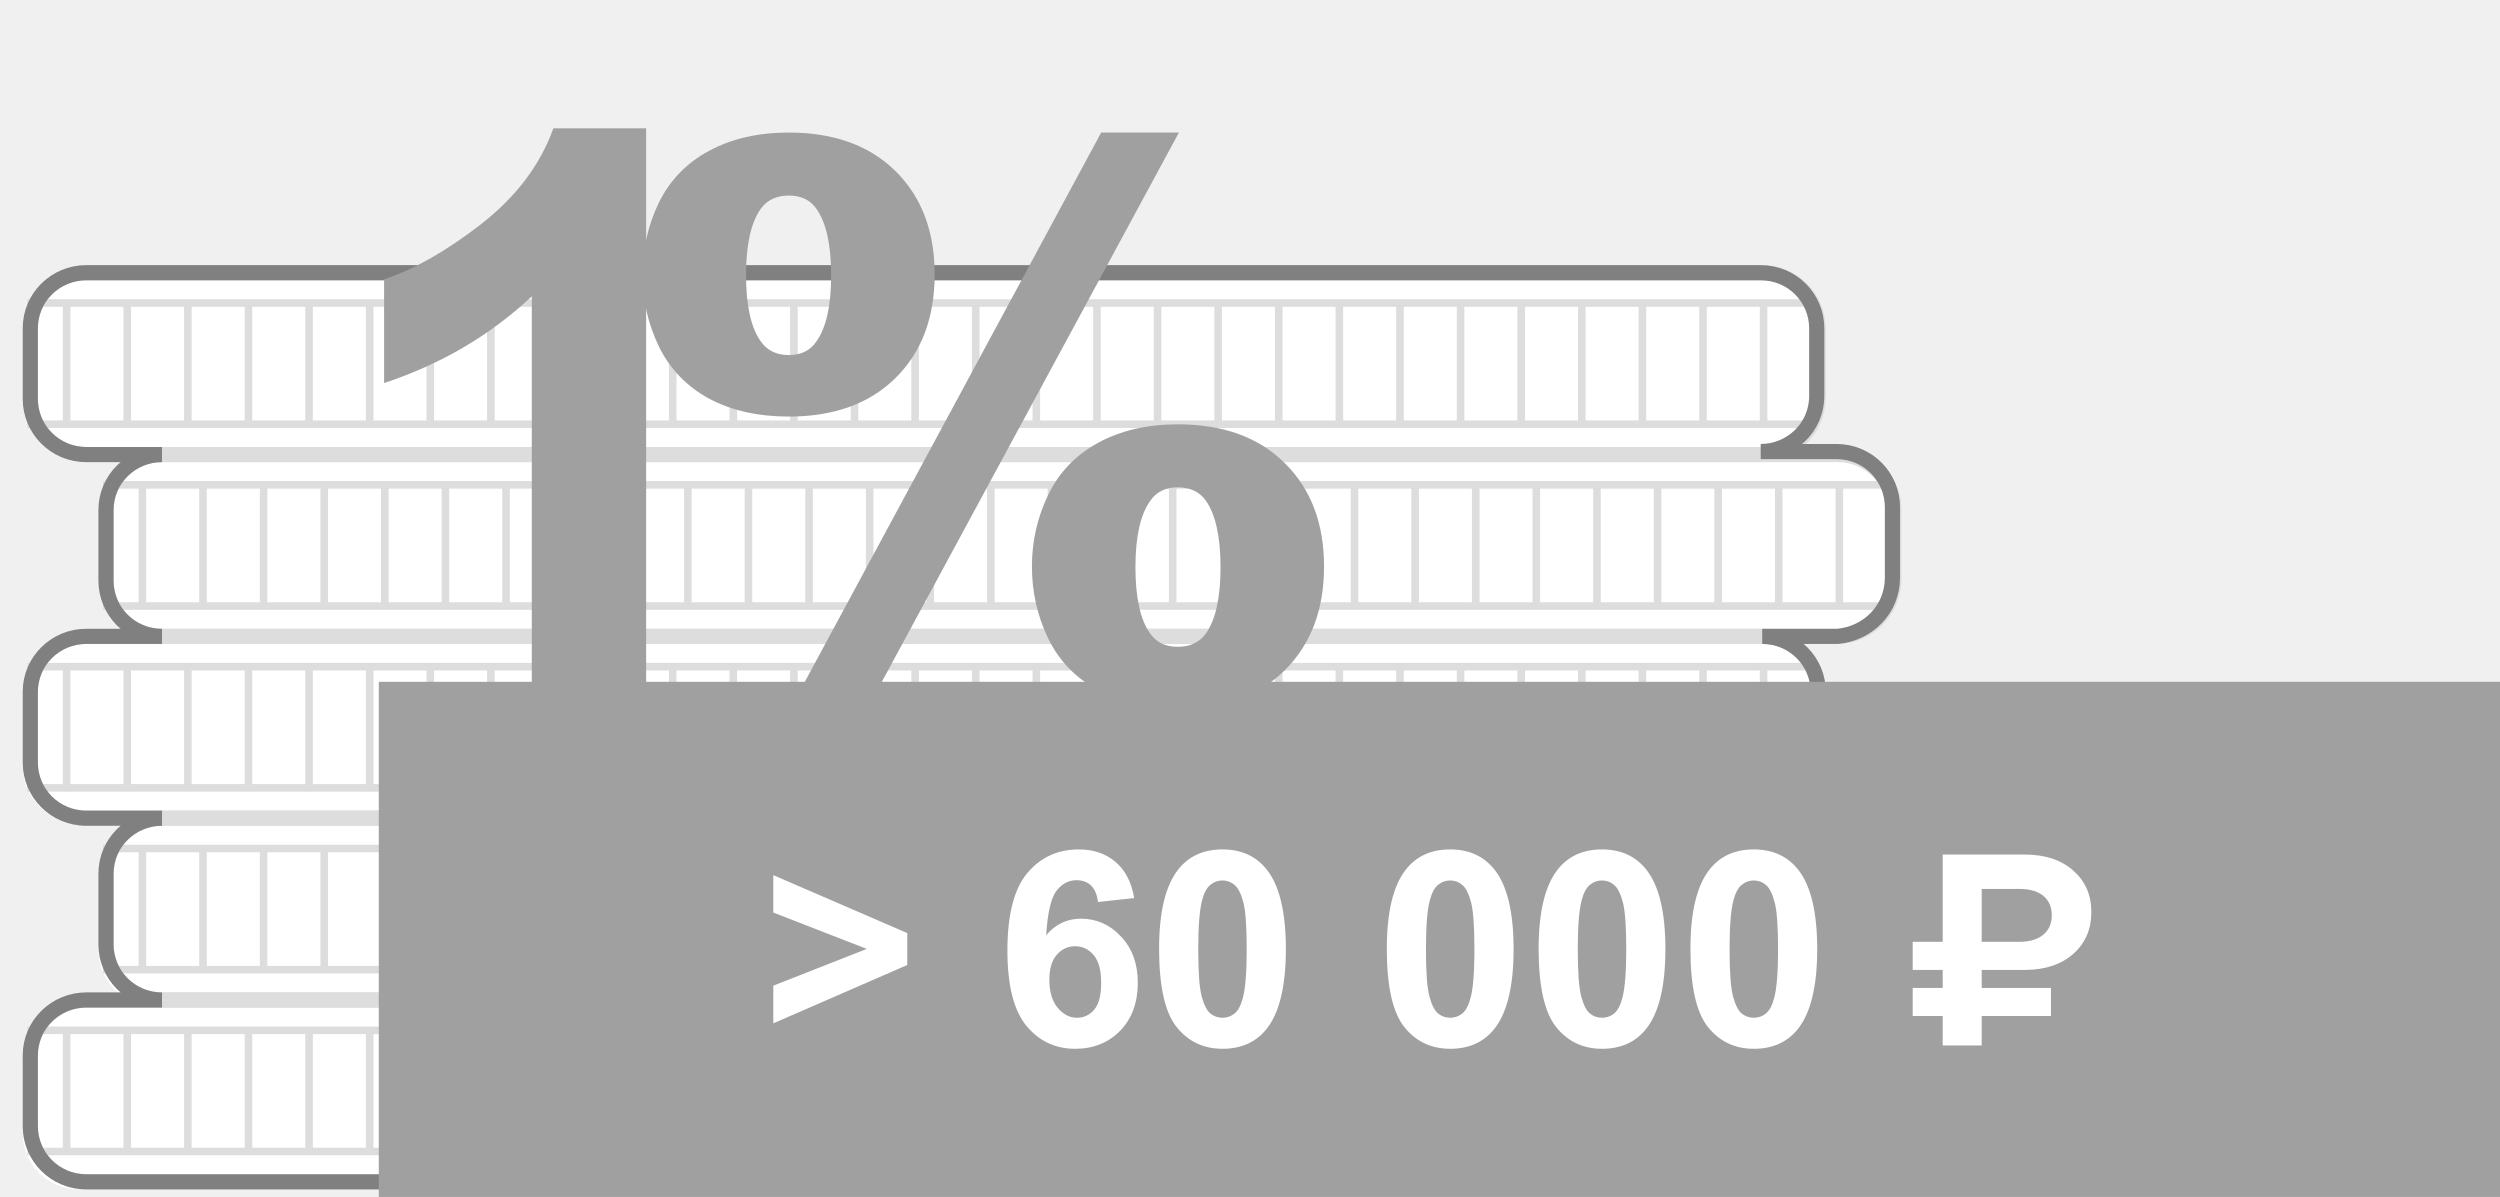
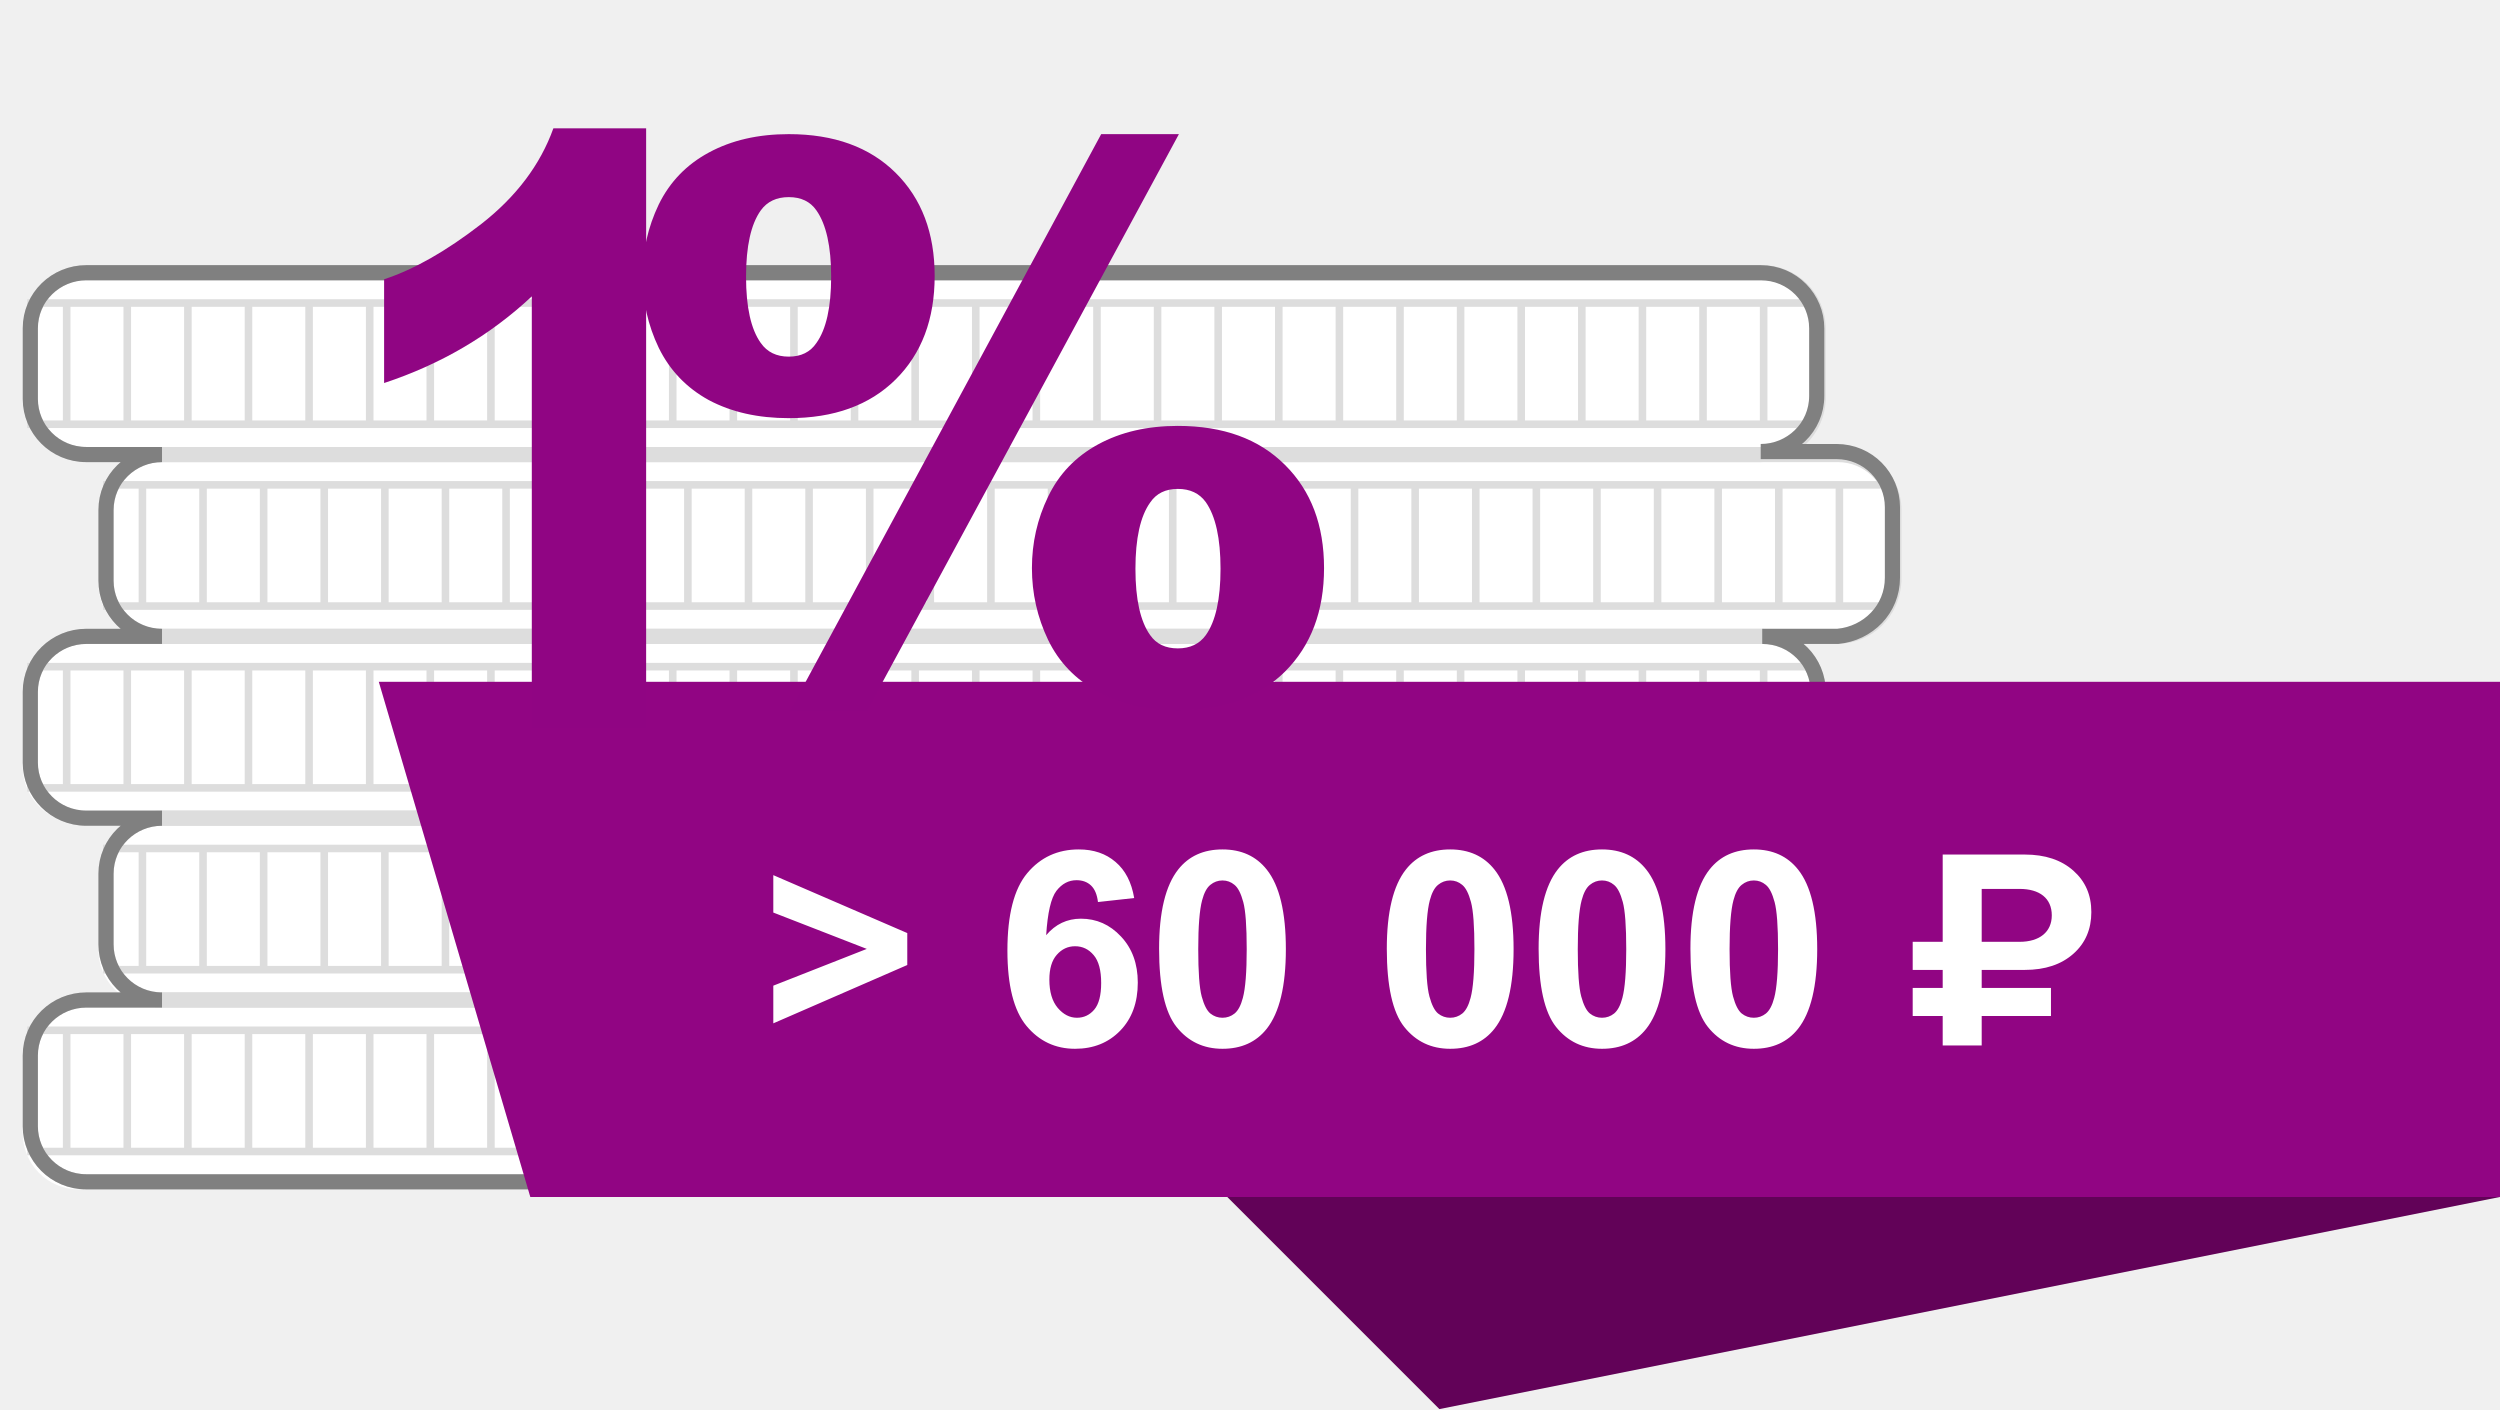
- <svg xmlns="http://www.w3.org/2000/svg" width="165" height="79" viewBox="0 0 165 79" fill="none">
+ <svg xmlns="http://www.w3.org/2000/svg" width="165" height="93" viewBox="0 0 165 93" fill="none">
  <path d="M124.5 38.3V33.6C124.5 31.6 122.9 29.9 120.8 29.9H115.8C117.8 29.9 119.5 28.3 119.5 26.2V21.7C119.5 19.7 117.9 18 115.8 18H5.2C3.2 18 1.5 19.6 1.5 21.7V26.4C1.5 28.4 3.1 30.1 5.2 30.1H10.2C8.2 30.1 6.5 31.7 6.5 33.8V38.5C6.5 40.5 8.1 42.2 10.2 42.2H5.2C3.2 42.2 1.5 43.8 1.5 45.9V50.6C1.5 52.6 3.1 54.3 5.2 54.3H10.2C8.2 54.3 6.5 55.9 6.5 58V62.7C6.5 64.7 8.1 66.4 10.2 66.4H5.2C3.2 66.4 1.5 68 1.5 70.1V74.8C1.5 76.8 3.1 78.5 5.2 78.5H115.9C117.9 78.5 119.6 76.9 119.6 74.8V70.1C119.6 68.1 118 66.4 115.9 66.4H120.9C122.9 66.4 124.6 64.8 124.6 62.7V58C124.6 56 123 54.3 120.9 54.3H115.9C117.9 54.3 119.6 52.7 119.6 50.6V45.9C119.6 43.9 118 42.2 115.9 42.2H120.9C122.9 42 124.5 40.4 124.5 38.3Z" fill="white" />
  <path d="M121.203 42H10.697C8.699 42 7 40.413 7 38.331V33.669C7 31.686 8.599 30 10.697 30H121.303C123.301 30 125 31.587 125 33.669V38.331C124.9 40.413 123.301 42 121.203 42Z" stroke="#DDDDDD" stroke-miterlimit="10" />
  <path d="M116.203 30H5.697C3.699 30 2 28.4 2 26.3V21.7C2 19.7 3.599 18 5.697 18H116.303C118.301 18 120 19.6 120 21.7V26.4C119.9 28.4 118.301 30 116.203 30Z" stroke="#DDDDDD" stroke-miterlimit="10" />
  <path d="M116.203 78H5.697C3.699 78 2 76.413 2 74.331V69.669C2 67.686 3.599 66 5.697 66H116.303C118.301 66 120 67.587 120 69.669V74.331C119.9 76.413 118.301 78 116.203 78Z" stroke="#DDDDDD" stroke-miterlimit="10" />
  <path d="M121.203 66H10.697C8.699 66 7 64.413 7 62.331V57.669C7 55.686 8.599 54 10.697 54H121.303C123.301 54 125 55.587 125 57.669V62.331C124.9 64.413 123.301 66 121.203 66Z" stroke="#DDDDDD" stroke-miterlimit="10" />
  <path d="M116.203 54H5.697C3.699 54 2 52.413 2 50.331V45.669C2 43.686 3.599 42 5.697 42H116.303C118.301 42 120 43.587 120 45.669V50.331C119.9 52.413 118.301 54 116.203 54Z" stroke="#DDDDDD" stroke-miterlimit="10" />
-   <path d="M1.801 20H119.201" stroke="#DDDDDD" stroke-width="0.5" stroke-miterlimit="10" />
-   <path d="M1.801 28H119.201" stroke="#DDDDDD" stroke-width="0.5" stroke-miterlimit="10" />
-   <path d="M4.398 20V28" stroke="#DDDDDD" stroke-width="0.5" stroke-miterlimit="10" />
-   <path d="M8.398 20V28" stroke="#DDDDDD" stroke-width="0.5" stroke-miterlimit="10" />
-   <path d="M12.398 20V28" stroke="#DDDDDD" stroke-width="0.5" stroke-miterlimit="10" />
-   <path d="M16.398 20V28" stroke="#DDDDDD" stroke-width="0.5" stroke-miterlimit="10" />
-   <path d="M20.398 20V28" stroke="#DDDDDD" stroke-width="0.5" stroke-miterlimit="10" />
-   <path d="M24.398 20V28" stroke="#DDDDDD" stroke-width="0.5" stroke-miterlimit="10" />
-   <path d="M28.398 20V28" stroke="#DDDDDD" stroke-width="0.5" stroke-miterlimit="10" />
-   <path d="M32.398 20V28" stroke="#DDDDDD" stroke-width="0.5" stroke-miterlimit="10" />
-   <path d="M36.398 20V28" stroke="#DDDDDD" stroke-width="0.5" stroke-miterlimit="10" />
-   <path d="M40.398 20V28" stroke="#DDDDDD" stroke-width="0.5" stroke-miterlimit="10" />
-   <path d="M44.398 20V28" stroke="#DDDDDD" stroke-width="0.5" stroke-miterlimit="10" />
-   <path d="M48.398 20V28" stroke="#DDDDDD" stroke-width="0.5" stroke-miterlimit="10" />
-   <path d="M52.398 20V28" stroke="#DDDDDD" stroke-width="0.5" stroke-miterlimit="10" />
-   <path d="M56.398 20V28" stroke="#DDDDDD" stroke-width="0.5" stroke-miterlimit="10" />
-   <path d="M60.398 20V28" stroke="#DDDDDD" stroke-width="0.5" stroke-miterlimit="10" />
-   <path d="M64.398 20V28" stroke="#DDDDDD" stroke-width="0.5" stroke-miterlimit="10" />
-   <path d="M68.398 20V28" stroke="#DDDDDD" stroke-width="0.5" stroke-miterlimit="10" />
-   <path d="M72.398 20V28" stroke="#DDDDDD" stroke-width="0.5" stroke-miterlimit="10" />
-   <path d="M76.398 20V28" stroke="#DDDDDD" stroke-width="0.5" stroke-miterlimit="10" />
-   <path d="M80.398 20V28" stroke="#DDDDDD" stroke-width="0.5" stroke-miterlimit="10" />
-   <path d="M84.398 20V28" stroke="#DDDDDD" stroke-width="0.5" stroke-miterlimit="10" />
-   <path d="M88.398 20V28" stroke="#DDDDDD" stroke-width="0.5" stroke-miterlimit="10" />
-   <path d="M92.398 20V28" stroke="#DDDDDD" stroke-width="0.5" stroke-miterlimit="10" />
-   <path d="M96.398 20V28" stroke="#DDDDDD" stroke-width="0.5" stroke-miterlimit="10" />
-   <path d="M100.398 20V28" stroke="#DDDDDD" stroke-width="0.5" stroke-miterlimit="10" />
-   <path d="M104.398 20V28" stroke="#DDDDDD" stroke-width="0.5" stroke-miterlimit="10" />
-   <path d="M108.398 20V28" stroke="#DDDDDD" stroke-width="0.5" stroke-miterlimit="10" />
-   <path d="M112.398 20V28" stroke="#DDDDDD" stroke-width="0.5" stroke-miterlimit="10" />
-   <path d="M116.398 20V28" stroke="#DDDDDD" stroke-width="0.5" stroke-miterlimit="10" />
-   <path d="M6.801 32H124.201" stroke="#DDDDDD" stroke-width="0.5" stroke-miterlimit="10" />
-   <path d="M6.801 40H124.201" stroke="#DDDDDD" stroke-width="0.5" stroke-miterlimit="10" />
-   <path d="M9.398 32V40" stroke="#DDDDDD" stroke-width="0.5" stroke-miterlimit="10" />
-   <path d="M13.398 32V40" stroke="#DDDDDD" stroke-width="0.5" stroke-miterlimit="10" />
-   <path d="M17.398 32V40" stroke="#DDDDDD" stroke-width="0.5" stroke-miterlimit="10" />
-   <path d="M21.398 32V40" stroke="#DDDDDD" stroke-width="0.5" stroke-miterlimit="10" />
-   <path d="M25.398 32V40" stroke="#DDDDDD" stroke-width="0.5" stroke-miterlimit="10" />
-   <path d="M29.398 32V40" stroke="#DDDDDD" stroke-width="0.5" stroke-miterlimit="10" />
-   <path d="M33.398 32V40" stroke="#DDDDDD" stroke-width="0.5" stroke-miterlimit="10" />
-   <path d="M37.398 32V40" stroke="#DDDDDD" stroke-width="0.5" stroke-miterlimit="10" />
-   <path d="M41.398 32V40" stroke="#DDDDDD" stroke-width="0.5" stroke-miterlimit="10" />
-   <path d="M45.398 32V40" stroke="#DDDDDD" stroke-width="0.5" stroke-miterlimit="10" />
-   <path d="M49.398 32V40" stroke="#DDDDDD" stroke-width="0.5" stroke-miterlimit="10" />
-   <path d="M53.398 32V40" stroke="#DDDDDD" stroke-width="0.5" stroke-miterlimit="10" />
-   <path d="M57.398 32V40" stroke="#DDDDDD" stroke-width="0.5" stroke-miterlimit="10" />
-   <path d="M61.398 32V40" stroke="#DDDDDD" stroke-width="0.5" stroke-miterlimit="10" />
-   <path d="M65.398 32V40" stroke="#DDDDDD" stroke-width="0.5" stroke-miterlimit="10" />
-   <path d="M69.398 32V40" stroke="#DDDDDD" stroke-width="0.5" stroke-miterlimit="10" />
-   <path d="M73.398 32V40" stroke="#DDDDDD" stroke-width="0.5" stroke-miterlimit="10" />
-   <path d="M77.398 32V40" stroke="#DDDDDD" stroke-width="0.5" stroke-miterlimit="10" />
-   <path d="M81.398 32V40" stroke="#DDDDDD" stroke-width="0.5" stroke-miterlimit="10" />
-   <path d="M85.398 32V40" stroke="#DDDDDD" stroke-width="0.5" stroke-miterlimit="10" />
-   <path d="M89.398 32V40" stroke="#DDDDDD" stroke-width="0.5" stroke-miterlimit="10" />
-   <path d="M93.398 32V40" stroke="#DDDDDD" stroke-width="0.5" stroke-miterlimit="10" />
-   <path d="M97.398 32V40" stroke="#DDDDDD" stroke-width="0.5" stroke-miterlimit="10" />
-   <path d="M101.398 32V40" stroke="#DDDDDD" stroke-width="0.5" stroke-miterlimit="10" />
-   <path d="M105.398 32V40" stroke="#DDDDDD" stroke-width="0.5" stroke-miterlimit="10" />
-   <path d="M109.398 32V40" stroke="#DDDDDD" stroke-width="0.5" stroke-miterlimit="10" />
-   <path d="M113.398 32V40" stroke="#DDDDDD" stroke-width="0.5" stroke-miterlimit="10" />
-   <path d="M117.398 32V40" stroke="#DDDDDD" stroke-width="0.5" stroke-miterlimit="10" />
-   <path d="M121.398 32V40" stroke="#DDDDDD" stroke-width="0.5" stroke-miterlimit="10" />
-   <path d="M1.801 44H119.201" stroke="#DDDDDD" stroke-width="0.5" stroke-miterlimit="10" />
-   <path d="M1.801 52H119.201" stroke="#DDDDDD" stroke-width="0.5" stroke-miterlimit="10" />
-   <path d="M1.801 68H119.201" stroke="#DDDDDD" stroke-width="0.5" stroke-miterlimit="10" />
-   <path d="M1.801 76H119.201" stroke="#DDDDDD" stroke-width="0.5" stroke-miterlimit="10" />
-   <path d="M4.398 68V76" stroke="#DDDDDD" stroke-width="0.5" stroke-miterlimit="10" />
-   <path d="M8.398 68V76" stroke="#DDDDDD" stroke-width="0.5" stroke-miterlimit="10" />
-   <path d="M12.398 68V76" stroke="#DDDDDD" stroke-width="0.5" stroke-miterlimit="10" />
-   <path d="M16.398 68V76" stroke="#DDDDDD" stroke-width="0.5" stroke-miterlimit="10" />
-   <path d="M20.398 68V76" stroke="#DDDDDD" stroke-width="0.5" stroke-miterlimit="10" />
-   <path d="M24.398 68V76" stroke="#DDDDDD" stroke-width="0.5" stroke-miterlimit="10" />
-   <path d="M28.398 68V76" stroke="#DDDDDD" stroke-width="0.5" stroke-miterlimit="10" />
-   <path d="M32.398 68V76" stroke="#DDDDDD" stroke-width="0.5" stroke-miterlimit="10" />
-   <path d="M36.398 68V76" stroke="#DDDDDD" stroke-width="0.5" stroke-miterlimit="10" />
-   <path d="M40.398 68V76" stroke="#DDDDDD" stroke-width="0.5" stroke-miterlimit="10" />
-   <path d="M44.398 68V76" stroke="#DDDDDD" stroke-width="0.5" stroke-miterlimit="10" />
-   <path d="M48.398 68V76" stroke="#DDDDDD" stroke-width="0.5" stroke-miterlimit="10" />
-   <path d="M52.398 68V76" stroke="#DDDDDD" stroke-width="0.5" stroke-miterlimit="10" />
-   <path d="M56.398 68V76" stroke="#DDDDDD" stroke-width="0.5" stroke-miterlimit="10" />
-   <path d="M60.398 68V76" stroke="#DDDDDD" stroke-width="0.5" stroke-miterlimit="10" />
-   <path d="M64.398 68V76" stroke="#DDDDDD" stroke-width="0.5" stroke-miterlimit="10" />
-   <path d="M68.398 68V76" stroke="#DDDDDD" stroke-width="0.5" stroke-miterlimit="10" />
-   <path d="M72.398 68V76" stroke="#DDDDDD" stroke-width="0.5" stroke-miterlimit="10" />
-   <path d="M76.398 68V76" stroke="#DDDDDD" stroke-width="0.5" stroke-miterlimit="10" />
-   <path d="M80.398 68V76" stroke="#DDDDDD" stroke-width="0.5" stroke-miterlimit="10" />
-   <path d="M84.398 68V76" stroke="#DDDDDD" stroke-width="0.5" stroke-miterlimit="10" />
-   <path d="M88.398 68V76" stroke="#DDDDDD" stroke-width="0.5" stroke-miterlimit="10" />
-   <path d="M92.398 68V76" stroke="#DDDDDD" stroke-width="0.5" stroke-miterlimit="10" />
-   <path d="M96.398 68V76" stroke="#DDDDDD" stroke-width="0.5" stroke-miterlimit="10" />
-   <path d="M100.398 68V76" stroke="#DDDDDD" stroke-width="0.5" stroke-miterlimit="10" />
-   <path d="M104.398 68V76" stroke="#DDDDDD" stroke-width="0.5" stroke-miterlimit="10" />
-   <path d="M108.398 68V76" stroke="#DDDDDD" stroke-width="0.5" stroke-miterlimit="10" />
-   <path d="M112.398 68V76" stroke="#DDDDDD" stroke-width="0.5" stroke-miterlimit="10" />
-   <path d="M116.398 68V76" stroke="#DDDDDD" stroke-width="0.5" stroke-miterlimit="10" />
-   <path d="M6.801 56H124.201" stroke="#DDDDDD" stroke-width="0.5" stroke-miterlimit="10" />
-   <path d="M6.801 64H124.201" stroke="#DDDDDD" stroke-width="0.5" stroke-miterlimit="10" />
-   <path d="M9.398 56V64" stroke="#DDDDDD" stroke-width="0.5" stroke-miterlimit="10" />
-   <path d="M13.398 56V64" stroke="#DDDDDD" stroke-width="0.5" stroke-miterlimit="10" />
-   <path d="M17.398 56V64" stroke="#DDDDDD" stroke-width="0.5" stroke-miterlimit="10" />
-   <path d="M21.398 56V64" stroke="#DDDDDD" stroke-width="0.5" stroke-miterlimit="10" />
-   <path d="M25.398 56V64" stroke="#DDDDDD" stroke-width="0.5" stroke-miterlimit="10" />
-   <path d="M29.398 56V64" stroke="#DDDDDD" stroke-width="0.5" stroke-miterlimit="10" />
-   <path d="M33.398 56V64" stroke="#DDDDDD" stroke-width="0.5" stroke-miterlimit="10" />
-   <path d="M37.398 56V64" stroke="#DDDDDD" stroke-width="0.5" stroke-miterlimit="10" />
-   <path d="M41.398 56V64" stroke="#DDDDDD" stroke-width="0.5" stroke-miterlimit="10" />
-   <path d="M45.398 56V64" stroke="#DDDDDD" stroke-width="0.5" stroke-miterlimit="10" />
-   <path d="M49.398 56V64" stroke="#DDDDDD" stroke-width="0.5" stroke-miterlimit="10" />
-   <path d="M53.398 56V64" stroke="#DDDDDD" stroke-width="0.5" stroke-miterlimit="10" />
-   <path d="M57.398 56V64" stroke="#DDDDDD" stroke-width="0.5" stroke-miterlimit="10" />
-   <path d="M61.398 56V64" stroke="#DDDDDD" stroke-width="0.5" stroke-miterlimit="10" />
-   <path d="M65.398 56V64" stroke="#DDDDDD" stroke-width="0.5" stroke-miterlimit="10" />
-   <path d="M69.398 56V64" stroke="#DDDDDD" stroke-width="0.5" stroke-miterlimit="10" />
-   <path d="M73.398 56V64" stroke="#DDDDDD" stroke-width="0.5" stroke-miterlimit="10" />
-   <path d="M77.398 56V64" stroke="#DDDDDD" stroke-width="0.5" stroke-miterlimit="10" />
-   <path d="M81.398 56V64" stroke="#DDDDDD" stroke-width="0.5" stroke-miterlimit="10" />
-   <path d="M85.398 56V64" stroke="#DDDDDD" stroke-width="0.5" stroke-miterlimit="10" />
-   <path d="M89.398 56V64" stroke="#DDDDDD" stroke-width="0.5" stroke-miterlimit="10" />
-   <path d="M93.398 56V64" stroke="#DDDDDD" stroke-width="0.5" stroke-miterlimit="10" />
-   <path d="M97.398 56V64" stroke="#DDDDDD" stroke-width="0.5" stroke-miterlimit="10" />
-   <path d="M101.398 56V64" stroke="#DDDDDD" stroke-width="0.5" stroke-miterlimit="10" />
-   <path d="M105.398 56V64" stroke="#DDDDDD" stroke-width="0.5" stroke-miterlimit="10" />
-   <path d="M109.398 56V64" stroke="#DDDDDD" stroke-width="0.5" stroke-miterlimit="10" />
-   <path d="M113.398 56V64" stroke="#DDDDDD" stroke-width="0.5" stroke-miterlimit="10" />
-   <path d="M117.398 56V64" stroke="#DDDDDD" stroke-width="0.5" stroke-miterlimit="10" />
-   <path d="M121.398 56V64" stroke="#DDDDDD" stroke-width="0.5" stroke-miterlimit="10" />
+   <path d="M1.8 20H119.2" stroke="#DDDDDD" stroke-width="0.5" stroke-miterlimit="10" />
+   <path d="M1.8 28H119.2" stroke="#DDDDDD" stroke-width="0.5" stroke-miterlimit="10" />
+   <path d="M4.4 20V28" stroke="#DDDDDD" stroke-width="0.5" stroke-miterlimit="10" />
+   <path d="M8.4 20V28" stroke="#DDDDDD" stroke-width="0.5" stroke-miterlimit="10" />
+   <path d="M12.4 20V28" stroke="#DDDDDD" stroke-width="0.5" stroke-miterlimit="10" />
+   <path d="M16.4 20V28" stroke="#DDDDDD" stroke-width="0.5" stroke-miterlimit="10" />
+   <path d="M20.4 20V28" stroke="#DDDDDD" stroke-width="0.5" stroke-miterlimit="10" />
+   <path d="M24.4 20V28" stroke="#DDDDDD" stroke-width="0.5" stroke-miterlimit="10" />
+   <path d="M28.4 20V28" stroke="#DDDDDD" stroke-width="0.5" stroke-miterlimit="10" />
+   <path d="M32.4 20V28" stroke="#DDDDDD" stroke-width="0.5" stroke-miterlimit="10" />
+   <path d="M36.4 20V28" stroke="#DDDDDD" stroke-width="0.5" stroke-miterlimit="10" />
+   <path d="M40.4 20V28" stroke="#DDDDDD" stroke-width="0.5" stroke-miterlimit="10" />
+   <path d="M44.4 20V28" stroke="#DDDDDD" stroke-width="0.5" stroke-miterlimit="10" />
+   <path d="M48.4 20V28" stroke="#DDDDDD" stroke-width="0.5" stroke-miterlimit="10" />
+   <path d="M52.4 20V28" stroke="#DDDDDD" stroke-width="0.5" stroke-miterlimit="10" />
+   <path d="M56.4 20V28" stroke="#DDDDDD" stroke-width="0.5" stroke-miterlimit="10" />
+   <path d="M60.4 20V28" stroke="#DDDDDD" stroke-width="0.5" stroke-miterlimit="10" />
+   <path d="M64.4 20V28" stroke="#DDDDDD" stroke-width="0.5" stroke-miterlimit="10" />
+   <path d="M68.4 20V28" stroke="#DDDDDD" stroke-width="0.5" stroke-miterlimit="10" />
+   <path d="M72.4 20V28" stroke="#DDDDDD" stroke-width="0.5" stroke-miterlimit="10" />
+   <path d="M76.4 20V28" stroke="#DDDDDD" stroke-width="0.5" stroke-miterlimit="10" />
+   <path d="M80.4 20V28" stroke="#DDDDDD" stroke-width="0.5" stroke-miterlimit="10" />
+   <path d="M84.4 20V28" stroke="#DDDDDD" stroke-width="0.5" stroke-miterlimit="10" />
+   <path d="M88.4 20V28" stroke="#DDDDDD" stroke-width="0.5" stroke-miterlimit="10" />
+   <path d="M92.4 20V28" stroke="#DDDDDD" stroke-width="0.5" stroke-miterlimit="10" />
+   <path d="M96.4 20V28" stroke="#DDDDDD" stroke-width="0.5" stroke-miterlimit="10" />
+   <path d="M100.4 20V28" stroke="#DDDDDD" stroke-width="0.5" stroke-miterlimit="10" />
+   <path d="M104.4 20V28" stroke="#DDDDDD" stroke-width="0.5" stroke-miterlimit="10" />
+   <path d="M108.4 20V28" stroke="#DDDDDD" stroke-width="0.5" stroke-miterlimit="10" />
+   <path d="M112.4 20V28" stroke="#DDDDDD" stroke-width="0.5" stroke-miterlimit="10" />
+   <path d="M116.4 20V28" stroke="#DDDDDD" stroke-width="0.5" stroke-miterlimit="10" />
+   <path d="M6.8 32H124.2" stroke="#DDDDDD" stroke-width="0.5" stroke-miterlimit="10" />
+   <path d="M6.8 40H124.2" stroke="#DDDDDD" stroke-width="0.5" stroke-miterlimit="10" />
+   <path d="M9.4 32V40" stroke="#DDDDDD" stroke-width="0.5" stroke-miterlimit="10" />
+   <path d="M13.4 32V40" stroke="#DDDDDD" stroke-width="0.5" stroke-miterlimit="10" />
+   <path d="M17.4 32V40" stroke="#DDDDDD" stroke-width="0.5" stroke-miterlimit="10" />
+   <path d="M21.4 32V40" stroke="#DDDDDD" stroke-width="0.5" stroke-miterlimit="10" />
+   <path d="M25.4 32V40" stroke="#DDDDDD" stroke-width="0.5" stroke-miterlimit="10" />
+   <path d="M29.4 32V40" stroke="#DDDDDD" stroke-width="0.5" stroke-miterlimit="10" />
+   <path d="M33.4 32V40" stroke="#DDDDDD" stroke-width="0.5" stroke-miterlimit="10" />
+   <path d="M37.4 32V40" stroke="#DDDDDD" stroke-width="0.5" stroke-miterlimit="10" />
+   <path d="M41.4 32V40" stroke="#DDDDDD" stroke-width="0.5" stroke-miterlimit="10" />
+   <path d="M45.4 32V40" stroke="#DDDDDD" stroke-width="0.5" stroke-miterlimit="10" />
+   <path d="M49.4 32V40" stroke="#DDDDDD" stroke-width="0.5" stroke-miterlimit="10" />
+   <path d="M53.4 32V40" stroke="#DDDDDD" stroke-width="0.5" stroke-miterlimit="10" />
+   <path d="M57.4 32V40" stroke="#DDDDDD" stroke-width="0.5" stroke-miterlimit="10" />
+   <path d="M61.4 32V40" stroke="#DDDDDD" stroke-width="0.5" stroke-miterlimit="10" />
+   <path d="M65.4 32V40" stroke="#DDDDDD" stroke-width="0.5" stroke-miterlimit="10" />
+   <path d="M69.4 32V40" stroke="#DDDDDD" stroke-width="0.5" stroke-miterlimit="10" />
+   <path d="M73.4 32V40" stroke="#DDDDDD" stroke-width="0.5" stroke-miterlimit="10" />
+   <path d="M77.4 32V40" stroke="#DDDDDD" stroke-width="0.5" stroke-miterlimit="10" />
+   <path d="M81.4 32V40" stroke="#DDDDDD" stroke-width="0.5" stroke-miterlimit="10" />
+   <path d="M85.4 32V40" stroke="#DDDDDD" stroke-width="0.5" stroke-miterlimit="10" />
+   <path d="M89.4 32V40" stroke="#DDDDDD" stroke-width="0.5" stroke-miterlimit="10" />
+   <path d="M93.4 32V40" stroke="#DDDDDD" stroke-width="0.5" stroke-miterlimit="10" />
+   <path d="M97.4 32V40" stroke="#DDDDDD" stroke-width="0.5" stroke-miterlimit="10" />
+   <path d="M101.4 32V40" stroke="#DDDDDD" stroke-width="0.5" stroke-miterlimit="10" />
+   <path d="M105.4 32V40" stroke="#DDDDDD" stroke-width="0.5" stroke-miterlimit="10" />
+   <path d="M109.4 32V40" stroke="#DDDDDD" stroke-width="0.5" stroke-miterlimit="10" />
+   <path d="M113.4 32V40" stroke="#DDDDDD" stroke-width="0.5" stroke-miterlimit="10" />
+   <path d="M117.4 32V40" stroke="#DDDDDD" stroke-width="0.5" stroke-miterlimit="10" />
+   <path d="M121.4 32V40" stroke="#DDDDDD" stroke-width="0.5" stroke-miterlimit="10" />
+   <path d="M1.8 44H119.2" stroke="#DDDDDD" stroke-width="0.5" stroke-miterlimit="10" />
+   <path d="M1.8 52H119.2" stroke="#DDDDDD" stroke-width="0.5" stroke-miterlimit="10" />
+   <path d="M1.8 68H119.2" stroke="#DDDDDD" stroke-width="0.5" stroke-miterlimit="10" />
+   <path d="M1.8 76H119.2" stroke="#DDDDDD" stroke-width="0.5" stroke-miterlimit="10" />
+   <path d="M4.4 68V76" stroke="#DDDDDD" stroke-width="0.5" stroke-miterlimit="10" />
+   <path d="M8.4 68V76" stroke="#DDDDDD" stroke-width="0.5" stroke-miterlimit="10" />
+   <path d="M12.4 68V76" stroke="#DDDDDD" stroke-width="0.5" stroke-miterlimit="10" />
+   <path d="M16.4 68V76" stroke="#DDDDDD" stroke-width="0.5" stroke-miterlimit="10" />
+   <path d="M20.4 68V76" stroke="#DDDDDD" stroke-width="0.5" stroke-miterlimit="10" />
+   <path d="M24.4 68V76" stroke="#DDDDDD" stroke-width="0.5" stroke-miterlimit="10" />
+   <path d="M28.4 68V76" stroke="#DDDDDD" stroke-width="0.5" stroke-miterlimit="10" />
+   <path d="M32.4 68V76" stroke="#DDDDDD" stroke-width="0.5" stroke-miterlimit="10" />
+   <path d="M36.4 68V76" stroke="#DDDDDD" stroke-width="0.5" stroke-miterlimit="10" />
+   <path d="M40.4 68V76" stroke="#DDDDDD" stroke-width="0.5" stroke-miterlimit="10" />
+   <path d="M44.4 68V76" stroke="#DDDDDD" stroke-width="0.5" stroke-miterlimit="10" />
+   <path d="M48.4 68V76" stroke="#DDDDDD" stroke-width="0.5" stroke-miterlimit="10" />
+   <path d="M52.4 68V76" stroke="#DDDDDD" stroke-width="0.5" stroke-miterlimit="10" />
+   <path d="M56.4 68V76" stroke="#DDDDDD" stroke-width="0.5" stroke-miterlimit="10" />
+   <path d="M60.4 68V76" stroke="#DDDDDD" stroke-width="0.5" stroke-miterlimit="10" />
+   <path d="M64.4 68V76" stroke="#DDDDDD" stroke-width="0.5" stroke-miterlimit="10" />
+   <path d="M68.4 68V76" stroke="#DDDDDD" stroke-width="0.5" stroke-miterlimit="10" />
+   <path d="M72.4 68V76" stroke="#DDDDDD" stroke-width="0.5" stroke-miterlimit="10" />
+   <path d="M76.4 68V76" stroke="#DDDDDD" stroke-width="0.5" stroke-miterlimit="10" />
+   <path d="M80.4 68V76" stroke="#DDDDDD" stroke-width="0.5" stroke-miterlimit="10" />
+   <path d="M84.4 68V76" stroke="#DDDDDD" stroke-width="0.5" stroke-miterlimit="10" />
+   <path d="M88.4 68V76" stroke="#DDDDDD" stroke-width="0.5" stroke-miterlimit="10" />
+   <path d="M92.4 68V76" stroke="#DDDDDD" stroke-width="0.5" stroke-miterlimit="10" />
+   <path d="M96.4 68V76" stroke="#DDDDDD" stroke-width="0.5" stroke-miterlimit="10" />
+   <path d="M100.4 68V76" stroke="#DDDDDD" stroke-width="0.5" stroke-miterlimit="10" />
+   <path d="M104.4 68V76" stroke="#DDDDDD" stroke-width="0.5" stroke-miterlimit="10" />
+   <path d="M108.4 68V76" stroke="#DDDDDD" stroke-width="0.5" stroke-miterlimit="10" />
+   <path d="M112.4 68V76" stroke="#DDDDDD" stroke-width="0.5" stroke-miterlimit="10" />
+   <path d="M116.4 68V76" stroke="#DDDDDD" stroke-width="0.5" stroke-miterlimit="10" />
+   <path d="M6.8 56H124.2" stroke="#DDDDDD" stroke-width="0.5" stroke-miterlimit="10" />
+   <path d="M6.8 64H124.2" stroke="#DDDDDD" stroke-width="0.5" stroke-miterlimit="10" />
+   <path d="M9.4 56V64" stroke="#DDDDDD" stroke-width="0.5" stroke-miterlimit="10" />
+   <path d="M13.4 56V64" stroke="#DDDDDD" stroke-width="0.5" stroke-miterlimit="10" />
+   <path d="M17.4 56V64" stroke="#DDDDDD" stroke-width="0.5" stroke-miterlimit="10" />
+   <path d="M21.4 56V64" stroke="#DDDDDD" stroke-width="0.5" stroke-miterlimit="10" />
+   <path d="M25.4 56V64" stroke="#DDDDDD" stroke-width="0.5" stroke-miterlimit="10" />
+   <path d="M29.4 56V64" stroke="#DDDDDD" stroke-width="0.5" stroke-miterlimit="10" />
+   <path d="M33.4 56V64" stroke="#DDDDDD" stroke-width="0.5" stroke-miterlimit="10" />
+   <path d="M37.4 56V64" stroke="#DDDDDD" stroke-width="0.5" stroke-miterlimit="10" />
+   <path d="M41.4 56V64" stroke="#DDDDDD" stroke-width="0.5" stroke-miterlimit="10" />
+   <path d="M45.4 56V64" stroke="#DDDDDD" stroke-width="0.5" stroke-miterlimit="10" />
+   <path d="M49.4 56V64" stroke="#DDDDDD" stroke-width="0.5" stroke-miterlimit="10" />
+   <path d="M53.4 56V64" stroke="#DDDDDD" stroke-width="0.5" stroke-miterlimit="10" />
+   <path d="M57.4 56V64" stroke="#DDDDDD" stroke-width="0.5" stroke-miterlimit="10" />
+   <path d="M61.4 56V64" stroke="#DDDDDD" stroke-width="0.5" stroke-miterlimit="10" />
+   <path d="M65.4 56V64" stroke="#DDDDDD" stroke-width="0.5" stroke-miterlimit="10" />
+   <path d="M69.4 56V64" stroke="#DDDDDD" stroke-width="0.5" stroke-miterlimit="10" />
+   <path d="M73.4 56V64" stroke="#DDDDDD" stroke-width="0.5" stroke-miterlimit="10" />
+   <path d="M77.4 56V64" stroke="#DDDDDD" stroke-width="0.5" stroke-miterlimit="10" />
+   <path d="M81.4 56V64" stroke="#DDDDDD" stroke-width="0.5" stroke-miterlimit="10" />
+   <path d="M85.4 56V64" stroke="#DDDDDD" stroke-width="0.5" stroke-miterlimit="10" />
+   <path d="M89.4 56V64" stroke="#DDDDDD" stroke-width="0.5" stroke-miterlimit="10" />
+   <path d="M93.4 56V64" stroke="#DDDDDD" stroke-width="0.5" stroke-miterlimit="10" />
+   <path d="M97.4 56V64" stroke="#DDDDDD" stroke-width="0.5" stroke-miterlimit="10" />
+   <path d="M101.4 56V64" stroke="#DDDDDD" stroke-width="0.5" stroke-miterlimit="10" />
+   <path d="M105.4 56V64" stroke="#DDDDDD" stroke-width="0.5" stroke-miterlimit="10" />
+   <path d="M109.4 56V64" stroke="#DDDDDD" stroke-width="0.5" stroke-miterlimit="10" />
+   <path d="M113.4 56V64" stroke="#DDDDDD" stroke-width="0.5" stroke-miterlimit="10" />
+   <path d="M117.4 56V64" stroke="#DDDDDD" stroke-width="0.5" stroke-miterlimit="10" />
+   <path d="M121.4 56V64" stroke="#DDDDDD" stroke-width="0.5" stroke-miterlimit="10" />
  <path d="M124.9 38.132V33.471C124.9 31.488 123.301 29.802 121.203 29.802H116.207C118.206 29.802 119.904 28.215 119.904 26.132V21.669C119.904 19.686 118.305 18 116.207 18H5.697C3.699 18 2 19.587 2 21.669V26.331C2 28.314 3.599 30 5.697 30H10.693C8.695 30 6.996 31.587 6.996 33.669V38.331C6.996 40.314 8.595 42 10.693 42H5.697C3.699 42 2 43.587 2 45.669V50.331C2 52.314 3.599 54 5.697 54H10.693C8.695 54 6.996 55.587 6.996 57.669V62.331C6.996 64.314 8.595 66 10.693 66H5.697C3.699 66 2 67.587 2 69.669V74.331C2 76.314 3.599 78 5.697 78H116.307C118.305 78 120.004 76.413 120.004 74.331V69.669C120.004 67.686 118.405 66 116.307 66H121.303C123.301 66 125 64.413 125 62.331V57.669C125 55.686 123.401 54 121.303 54H116.307C118.305 54 120.004 52.413 120.004 50.331V45.669C120.004 43.686 118.405 42 116.307 42H121.303C123.301 41.802 124.9 40.215 124.9 38.132Z" stroke="#808080" stroke-miterlimit="10" />
-   <path d="M4.398 44V52" stroke="#DDDDDD" stroke-width="0.5" stroke-miterlimit="10" />
-   <path d="M8.398 44V52" stroke="#DDDDDD" stroke-width="0.5" stroke-miterlimit="10" />
-   <path d="M12.398 44V52" stroke="#DDDDDD" stroke-width="0.5" stroke-miterlimit="10" />
-   <path d="M16.398 44V52" stroke="#DDDDDD" stroke-width="0.5" stroke-miterlimit="10" />
-   <path d="M20.398 44V52" stroke="#DDDDDD" stroke-width="0.5" stroke-miterlimit="10" />
-   <path d="M24.398 44V52" stroke="#DDDDDD" stroke-width="0.5" stroke-miterlimit="10" />
-   <path d="M28.398 44V52" stroke="#DDDDDD" stroke-width="0.5" stroke-miterlimit="10" />
-   <path d="M32.398 44V52" stroke="#DDDDDD" stroke-width="0.5" stroke-miterlimit="10" />
-   <path d="M36.398 44V52" stroke="#DDDDDD" stroke-width="0.5" stroke-miterlimit="10" />
-   <path d="M40.398 44V52" stroke="#DDDDDD" stroke-width="0.5" stroke-miterlimit="10" />
-   <path d="M44.398 44V52" stroke="#DDDDDD" stroke-width="0.5" stroke-miterlimit="10" />
-   <path d="M48.398 44V52" stroke="#DDDDDD" stroke-width="0.5" stroke-miterlimit="10" />
-   <path d="M52.398 44V52" stroke="#DDDDDD" stroke-width="0.5" stroke-miterlimit="10" />
-   <path d="M56.398 44V52" stroke="#DDDDDD" stroke-width="0.5" stroke-miterlimit="10" />
-   <path d="M60.398 44V52" stroke="#DDDDDD" stroke-width="0.5" stroke-miterlimit="10" />
-   <path d="M64.398 44V52" stroke="#DDDDDD" stroke-width="0.5" stroke-miterlimit="10" />
-   <path d="M68.398 44V52" stroke="#DDDDDD" stroke-width="0.5" stroke-miterlimit="10" />
-   <path d="M72.398 44V52" stroke="#DDDDDD" stroke-width="0.5" stroke-miterlimit="10" />
-   <path d="M76.398 44V52" stroke="#DDDDDD" stroke-width="0.5" stroke-miterlimit="10" />
-   <path d="M80.398 44V52" stroke="#DDDDDD" stroke-width="0.5" stroke-miterlimit="10" />
-   <path d="M84.398 44V52" stroke="#DDDDDD" stroke-width="0.5" stroke-miterlimit="10" />
-   <path d="M88.398 44V52" stroke="#DDDDDD" stroke-width="0.5" stroke-miterlimit="10" />
-   <path d="M92.398 44V52" stroke="#DDDDDD" stroke-width="0.5" stroke-miterlimit="10" />
-   <path d="M96.398 44V52" stroke="#DDDDDD" stroke-width="0.5" stroke-miterlimit="10" />
-   <path d="M100.398 44V52" stroke="#DDDDDD" stroke-width="0.5" stroke-miterlimit="10" />
-   <path d="M104.398 44V52" stroke="#DDDDDD" stroke-width="0.5" stroke-miterlimit="10" />
-   <path d="M108.398 44V52" stroke="#DDDDDD" stroke-width="0.5" stroke-miterlimit="10" />
-   <path d="M112.398 44V52" stroke="#DDDDDD" stroke-width="0.5" stroke-miterlimit="10" />
-   <path d="M116.398 44V52" stroke="#DDDDDD" stroke-width="0.5" stroke-miterlimit="10" />
-   <rect x="25" y="45" width="140" height="34" fill="#A0A0A0" />
+   <path d="M4.4 44V52" stroke="#DDDDDD" stroke-width="0.5" stroke-miterlimit="10" />
+   <path d="M8.4 44V52" stroke="#DDDDDD" stroke-width="0.5" stroke-miterlimit="10" />
+   <path d="M12.4 44V52" stroke="#DDDDDD" stroke-width="0.5" stroke-miterlimit="10" />
+   <path d="M16.4 44V52" stroke="#DDDDDD" stroke-width="0.5" stroke-miterlimit="10" />
+   <path d="M20.4 44V52" stroke="#DDDDDD" stroke-width="0.5" stroke-miterlimit="10" />
+   <path d="M24.4 44V52" stroke="#DDDDDD" stroke-width="0.5" stroke-miterlimit="10" />
+   <path d="M28.4 44V52" stroke="#DDDDDD" stroke-width="0.5" stroke-miterlimit="10" />
+   <path d="M32.4 44V52" stroke="#DDDDDD" stroke-width="0.5" stroke-miterlimit="10" />
+   <path d="M36.4 44V52" stroke="#DDDDDD" stroke-width="0.5" stroke-miterlimit="10" />
+   <path d="M40.4 44V52" stroke="#DDDDDD" stroke-width="0.5" stroke-miterlimit="10" />
+   <path d="M44.4 44V52" stroke="#DDDDDD" stroke-width="0.5" stroke-miterlimit="10" />
+   <path d="M48.4 44V52" stroke="#DDDDDD" stroke-width="0.5" stroke-miterlimit="10" />
+   <path d="M52.4 44V52" stroke="#DDDDDD" stroke-width="0.5" stroke-miterlimit="10" />
+   <path d="M56.4 44V52" stroke="#DDDDDD" stroke-width="0.5" stroke-miterlimit="10" />
+   <path d="M60.4 44V52" stroke="#DDDDDD" stroke-width="0.5" stroke-miterlimit="10" />
+   <path d="M64.4 44V52" stroke="#DDDDDD" stroke-width="0.5" stroke-miterlimit="10" />
+   <path d="M68.4 44V52" stroke="#DDDDDD" stroke-width="0.5" stroke-miterlimit="10" />
+   <path d="M72.4 44V52" stroke="#DDDDDD" stroke-width="0.5" stroke-miterlimit="10" />
+   <path d="M76.4 44V52" stroke="#DDDDDD" stroke-width="0.5" stroke-miterlimit="10" />
+   <path d="M80.4 44V52" stroke="#DDDDDD" stroke-width="0.5" stroke-miterlimit="10" />
+   <path d="M84.4 44V52" stroke="#DDDDDD" stroke-width="0.5" stroke-miterlimit="10" />
+   <path d="M88.4 44V52" stroke="#DDDDDD" stroke-width="0.5" stroke-miterlimit="10" />
+   <path d="M92.4 44V52" stroke="#DDDDDD" stroke-width="0.5" stroke-miterlimit="10" />
+   <path d="M96.4 44V52" stroke="#DDDDDD" stroke-width="0.5" stroke-miterlimit="10" />
+   <path d="M100.4 44V52" stroke="#DDDDDD" stroke-width="0.5" stroke-miterlimit="10" />
+   <path d="M104.4 44V52" stroke="#DDDDDD" stroke-width="0.5" stroke-miterlimit="10" />
+   <path d="M108.4 44V52" stroke="#DDDDDD" stroke-width="0.5" stroke-miterlimit="10" />
+   <path d="M112.4 44V52" stroke="#DDDDDD" stroke-width="0.5" stroke-miterlimit="10" />
+   <path d="M116.4 44V52" stroke="#DDDDDD" stroke-width="0.5" stroke-miterlimit="10" />
+   <path d="M95 93L81 79H165L95 93Z" fill="#620258" />
+   <path d="M25 45H165V79H35L25 45Z" fill="#910583" />
  <path d="M51.038 67.541V65.054L57.208 62.628L51.038 60.228V57.759L59.88 61.582V63.691L51.038 67.541ZM74.856 59.27L72.466 59.534C72.407 59.042 72.255 58.679 72.009 58.444C71.763 58.21 71.443 58.093 71.051 58.093C70.529 58.093 70.087 58.327 69.724 58.796C69.366 59.265 69.141 60.24 69.047 61.723C69.662 60.996 70.427 60.633 71.341 60.633C72.372 60.633 73.254 61.025 73.986 61.81C74.725 62.596 75.094 63.609 75.094 64.852C75.094 66.17 74.707 67.228 73.934 68.024C73.16 68.821 72.167 69.22 70.954 69.22C69.653 69.22 68.584 68.716 67.746 67.708C66.908 66.694 66.489 65.036 66.489 62.733C66.489 60.372 66.926 58.67 67.799 57.627C68.672 56.584 69.806 56.062 71.2 56.062C72.179 56.062 72.987 56.338 73.626 56.889C74.27 57.434 74.681 58.227 74.856 59.27ZM69.258 64.658C69.258 65.461 69.442 66.082 69.811 66.522C70.181 66.955 70.603 67.172 71.077 67.172C71.534 67.172 71.915 66.993 72.22 66.636C72.524 66.278 72.677 65.692 72.677 64.878C72.677 64.04 72.513 63.428 72.185 63.041C71.856 62.648 71.446 62.452 70.954 62.452C70.48 62.452 70.078 62.64 69.75 63.015C69.422 63.384 69.258 63.932 69.258 64.658ZM80.684 56.062C81.932 56.062 82.907 56.508 83.61 57.398C84.448 58.453 84.867 60.202 84.867 62.645C84.867 65.083 84.445 66.835 83.602 67.901C82.904 68.78 81.932 69.22 80.684 69.22C79.43 69.22 78.419 68.739 77.651 67.778C76.884 66.811 76.5 65.092 76.5 62.619C76.5 60.193 76.922 58.447 77.766 57.381C78.463 56.502 79.436 56.062 80.684 56.062ZM80.684 58.11C80.385 58.11 80.118 58.207 79.884 58.4C79.649 58.588 79.468 58.928 79.339 59.42C79.169 60.059 79.084 61.134 79.084 62.645C79.084 64.157 79.16 65.197 79.312 65.766C79.465 66.328 79.655 66.703 79.884 66.891C80.118 67.078 80.385 67.172 80.684 67.172C80.982 67.172 81.249 67.078 81.483 66.891C81.718 66.697 81.899 66.355 82.028 65.862C82.198 65.23 82.283 64.157 82.283 62.645C82.283 61.134 82.207 60.097 82.055 59.534C81.902 58.966 81.709 58.588 81.475 58.4C81.246 58.207 80.982 58.11 80.684 58.11ZM95.713 56.062C96.961 56.062 97.936 56.508 98.64 57.398C99.478 58.453 99.897 60.202 99.897 62.645C99.897 65.083 99.475 66.835 98.631 67.901C97.934 68.78 96.961 69.22 95.713 69.22C94.459 69.22 93.448 68.739 92.681 67.778C91.913 66.811 91.529 65.092 91.529 62.619C91.529 60.193 91.951 58.447 92.795 57.381C93.492 56.502 94.465 56.062 95.713 56.062ZM95.713 58.11C95.414 58.11 95.147 58.207 94.913 58.4C94.679 58.588 94.497 58.928 94.368 59.42C94.198 60.059 94.113 61.134 94.113 62.645C94.113 64.157 94.189 65.197 94.342 65.766C94.494 66.328 94.685 66.703 94.913 66.891C95.147 67.078 95.414 67.172 95.713 67.172C96.012 67.172 96.278 67.078 96.513 66.891C96.747 66.697 96.929 66.355 97.058 65.862C97.228 65.23 97.312 64.157 97.312 62.645C97.312 61.134 97.236 60.097 97.084 59.534C96.932 58.966 96.738 58.588 96.504 58.4C96.275 58.207 96.012 58.11 95.713 58.11ZM105.732 56.062C106.98 56.062 107.956 56.508 108.659 57.398C109.497 58.453 109.916 60.202 109.916 62.645C109.916 65.083 109.494 66.835 108.65 67.901C107.953 68.78 106.98 69.22 105.732 69.22C104.479 69.22 103.468 68.739 102.7 67.778C101.933 66.811 101.549 65.092 101.549 62.619C101.549 60.193 101.971 58.447 102.814 57.381C103.512 56.502 104.484 56.062 105.732 56.062ZM105.732 58.11C105.434 58.11 105.167 58.207 104.933 58.4C104.698 58.588 104.517 58.928 104.388 59.42C104.218 60.059 104.133 61.134 104.133 62.645C104.133 64.157 104.209 65.197 104.361 65.766C104.514 66.328 104.704 66.703 104.933 66.891C105.167 67.078 105.434 67.172 105.732 67.172C106.031 67.172 106.298 67.078 106.532 66.891C106.767 66.697 106.948 66.355 107.077 65.862C107.247 65.23 107.332 64.157 107.332 62.645C107.332 61.134 107.256 60.097 107.104 59.534C106.951 58.966 106.758 58.588 106.523 58.4C106.295 58.207 106.031 58.11 105.732 58.11ZM115.752 56.062C117 56.062 117.976 56.508 118.679 57.398C119.517 58.453 119.936 60.202 119.936 62.645C119.936 65.083 119.514 66.835 118.67 67.901C117.973 68.78 117 69.22 115.752 69.22C114.498 69.22 113.487 68.739 112.72 67.778C111.952 66.811 111.568 65.092 111.568 62.619C111.568 60.193 111.99 58.447 112.834 57.381C113.531 56.502 114.504 56.062 115.752 56.062ZM115.752 58.11C115.453 58.11 115.187 58.207 114.952 58.4C114.718 58.588 114.536 58.928 114.407 59.42C114.237 60.059 114.152 61.134 114.152 62.645C114.152 64.157 114.229 65.197 114.381 65.766C114.533 66.328 114.724 66.703 114.952 66.891C115.187 67.078 115.453 67.172 115.752 67.172C116.051 67.172 116.317 67.078 116.552 66.891C116.786 66.697 116.968 66.355 117.097 65.862C117.267 65.23 117.352 64.157 117.352 62.645C117.352 61.134 117.275 60.097 117.123 59.534C116.971 58.966 116.777 58.588 116.543 58.4C116.314 58.207 116.051 58.11 115.752 58.11ZM128.218 64.014V65.202H126.238V67.056H128.218V69H130.792V67.056H135.364V65.202H130.792V64.014H133.636C134.986 64.014 136.048 63.654 136.84 62.952C137.632 62.25 138.028 61.332 138.028 60.198C138.028 59.064 137.632 58.164 136.84 57.462C136.048 56.76 134.986 56.4 133.636 56.4H128.218V62.16H126.238V64.014H128.218ZM130.792 58.668H133.294C134.608 58.668 135.418 59.28 135.418 60.414C135.418 61.512 134.608 62.16 133.294 62.16H130.792V58.668Z" fill="white" />
-   <path d="M72.678 8.748H77.808L57.214 46.824H52.133L72.678 8.748ZM42.407 18.109C42.407 16.456 42.764 14.883 43.477 13.392C44.206 11.901 45.309 10.758 46.783 9.964C48.275 9.154 50.033 8.748 52.06 8.748C55.042 8.748 57.392 9.599 59.111 11.301C60.829 13.003 61.688 15.273 61.688 18.109C61.688 20.962 60.829 23.239 59.111 24.941C57.392 26.643 55.042 27.494 52.06 27.494C50.033 27.494 48.275 27.097 46.783 26.303C45.309 25.492 44.206 24.341 43.477 22.85C42.764 21.359 42.407 19.779 42.407 18.109ZM49.239 18.158C49.239 20.168 49.563 21.627 50.212 22.534C50.633 23.134 51.249 23.434 52.06 23.434C52.87 23.434 53.478 23.134 53.883 22.534C54.532 21.627 54.856 20.168 54.856 18.158C54.856 16.164 54.532 14.705 53.883 13.781C53.478 13.198 52.87 12.906 52.06 12.906C51.249 12.906 50.633 13.198 50.212 13.781C49.563 14.689 49.239 16.148 49.239 18.158ZM68.107 37.39C68.107 35.72 68.463 34.148 69.176 32.673C69.89 31.182 70.992 30.031 72.483 29.22C73.974 28.41 75.725 28.005 77.735 28.005C80.734 28.005 83.092 28.864 84.81 30.582C86.528 32.284 87.387 34.553 87.387 37.39C87.387 40.226 86.528 42.504 84.81 44.222C83.092 45.924 80.734 46.775 77.735 46.775C75.725 46.775 73.974 46.37 72.483 45.559C70.992 44.749 69.89 43.606 69.176 42.131C68.463 40.64 68.107 39.059 68.107 37.39ZM74.939 37.438C74.939 39.448 75.263 40.907 75.911 41.815C76.317 42.398 76.924 42.69 77.735 42.69C78.545 42.69 79.161 42.398 79.583 41.815C80.231 40.907 80.555 39.448 80.555 37.438C80.555 35.428 80.231 33.962 79.583 33.038C79.161 32.454 78.545 32.162 77.735 32.162C76.924 32.162 76.317 32.462 75.911 33.062C75.263 33.97 74.939 35.428 74.939 37.438Z" fill="#A0A0A0" />
-   <path d="M42.645 48H35.099V19.56C32.342 22.138 29.092 24.045 25.351 25.28V18.432C27.32 17.788 29.459 16.57 31.769 14.78C34.079 12.972 35.663 10.868 36.523 8.469H42.645V48Z" fill="#A0A0A0" />
+   <path d="M72.678 8.853H77.808L57.214 46.928H52.133L72.678 8.853ZM42.407 18.213C42.407 16.56 42.764 14.988 43.477 13.496C44.206 12.005 45.309 10.863 46.783 10.068C48.275 9.258 50.033 8.853 52.06 8.853C55.042 8.853 57.392 9.704 59.111 11.405C60.829 13.107 61.688 15.377 61.688 18.213C61.688 21.066 60.829 23.343 59.111 25.046C57.392 26.747 55.042 27.598 52.06 27.598C50.033 27.598 48.275 27.201 46.783 26.407C45.309 25.597 44.206 24.446 43.477 22.954C42.764 21.463 42.407 19.883 42.407 18.213ZM49.239 18.262C49.239 20.272 49.563 21.731 50.212 22.638C50.633 23.238 51.249 23.538 52.06 23.538C52.87 23.538 53.478 23.238 53.883 22.638C54.532 21.731 54.856 20.272 54.856 18.262C54.856 16.268 54.532 14.809 53.883 13.886C53.478 13.302 52.87 13.01 52.06 13.01C51.249 13.01 50.633 13.302 50.212 13.886C49.563 14.793 49.239 16.252 49.239 18.262ZM68.107 37.494C68.107 35.825 68.463 34.252 69.176 32.777C69.89 31.286 70.992 30.135 72.483 29.325C73.974 28.514 75.725 28.109 77.735 28.109C80.734 28.109 83.092 28.968 84.81 30.686C86.528 32.388 87.387 34.657 87.387 37.494C87.387 40.331 86.528 42.608 84.81 44.326C83.092 46.028 80.734 46.879 77.735 46.879C75.725 46.879 73.974 46.474 72.483 45.663C70.992 44.853 69.89 43.71 69.176 42.235C68.463 40.744 68.107 39.164 68.107 37.494ZM74.939 37.543C74.939 39.553 75.263 41.011 75.911 41.919C76.317 42.503 76.924 42.794 77.735 42.794C78.545 42.794 79.161 42.503 79.583 41.919C80.231 41.011 80.555 39.553 80.555 37.543C80.555 35.533 80.231 34.066 79.583 33.142C79.161 32.558 78.545 32.267 77.735 32.267C76.924 32.267 76.317 32.566 75.911 33.166C75.263 34.074 74.939 35.533 74.939 37.543Z" fill="#900583" />
+   <path d="M42.645 48H35.099V19.56C32.342 22.138 29.092 24.045 25.351 25.28V18.432C27.32 17.788 29.459 16.57 31.769 14.78C34.079 12.972 35.663 10.868 36.523 8.469H42.645V48Z" fill="#900583" />
</svg>
